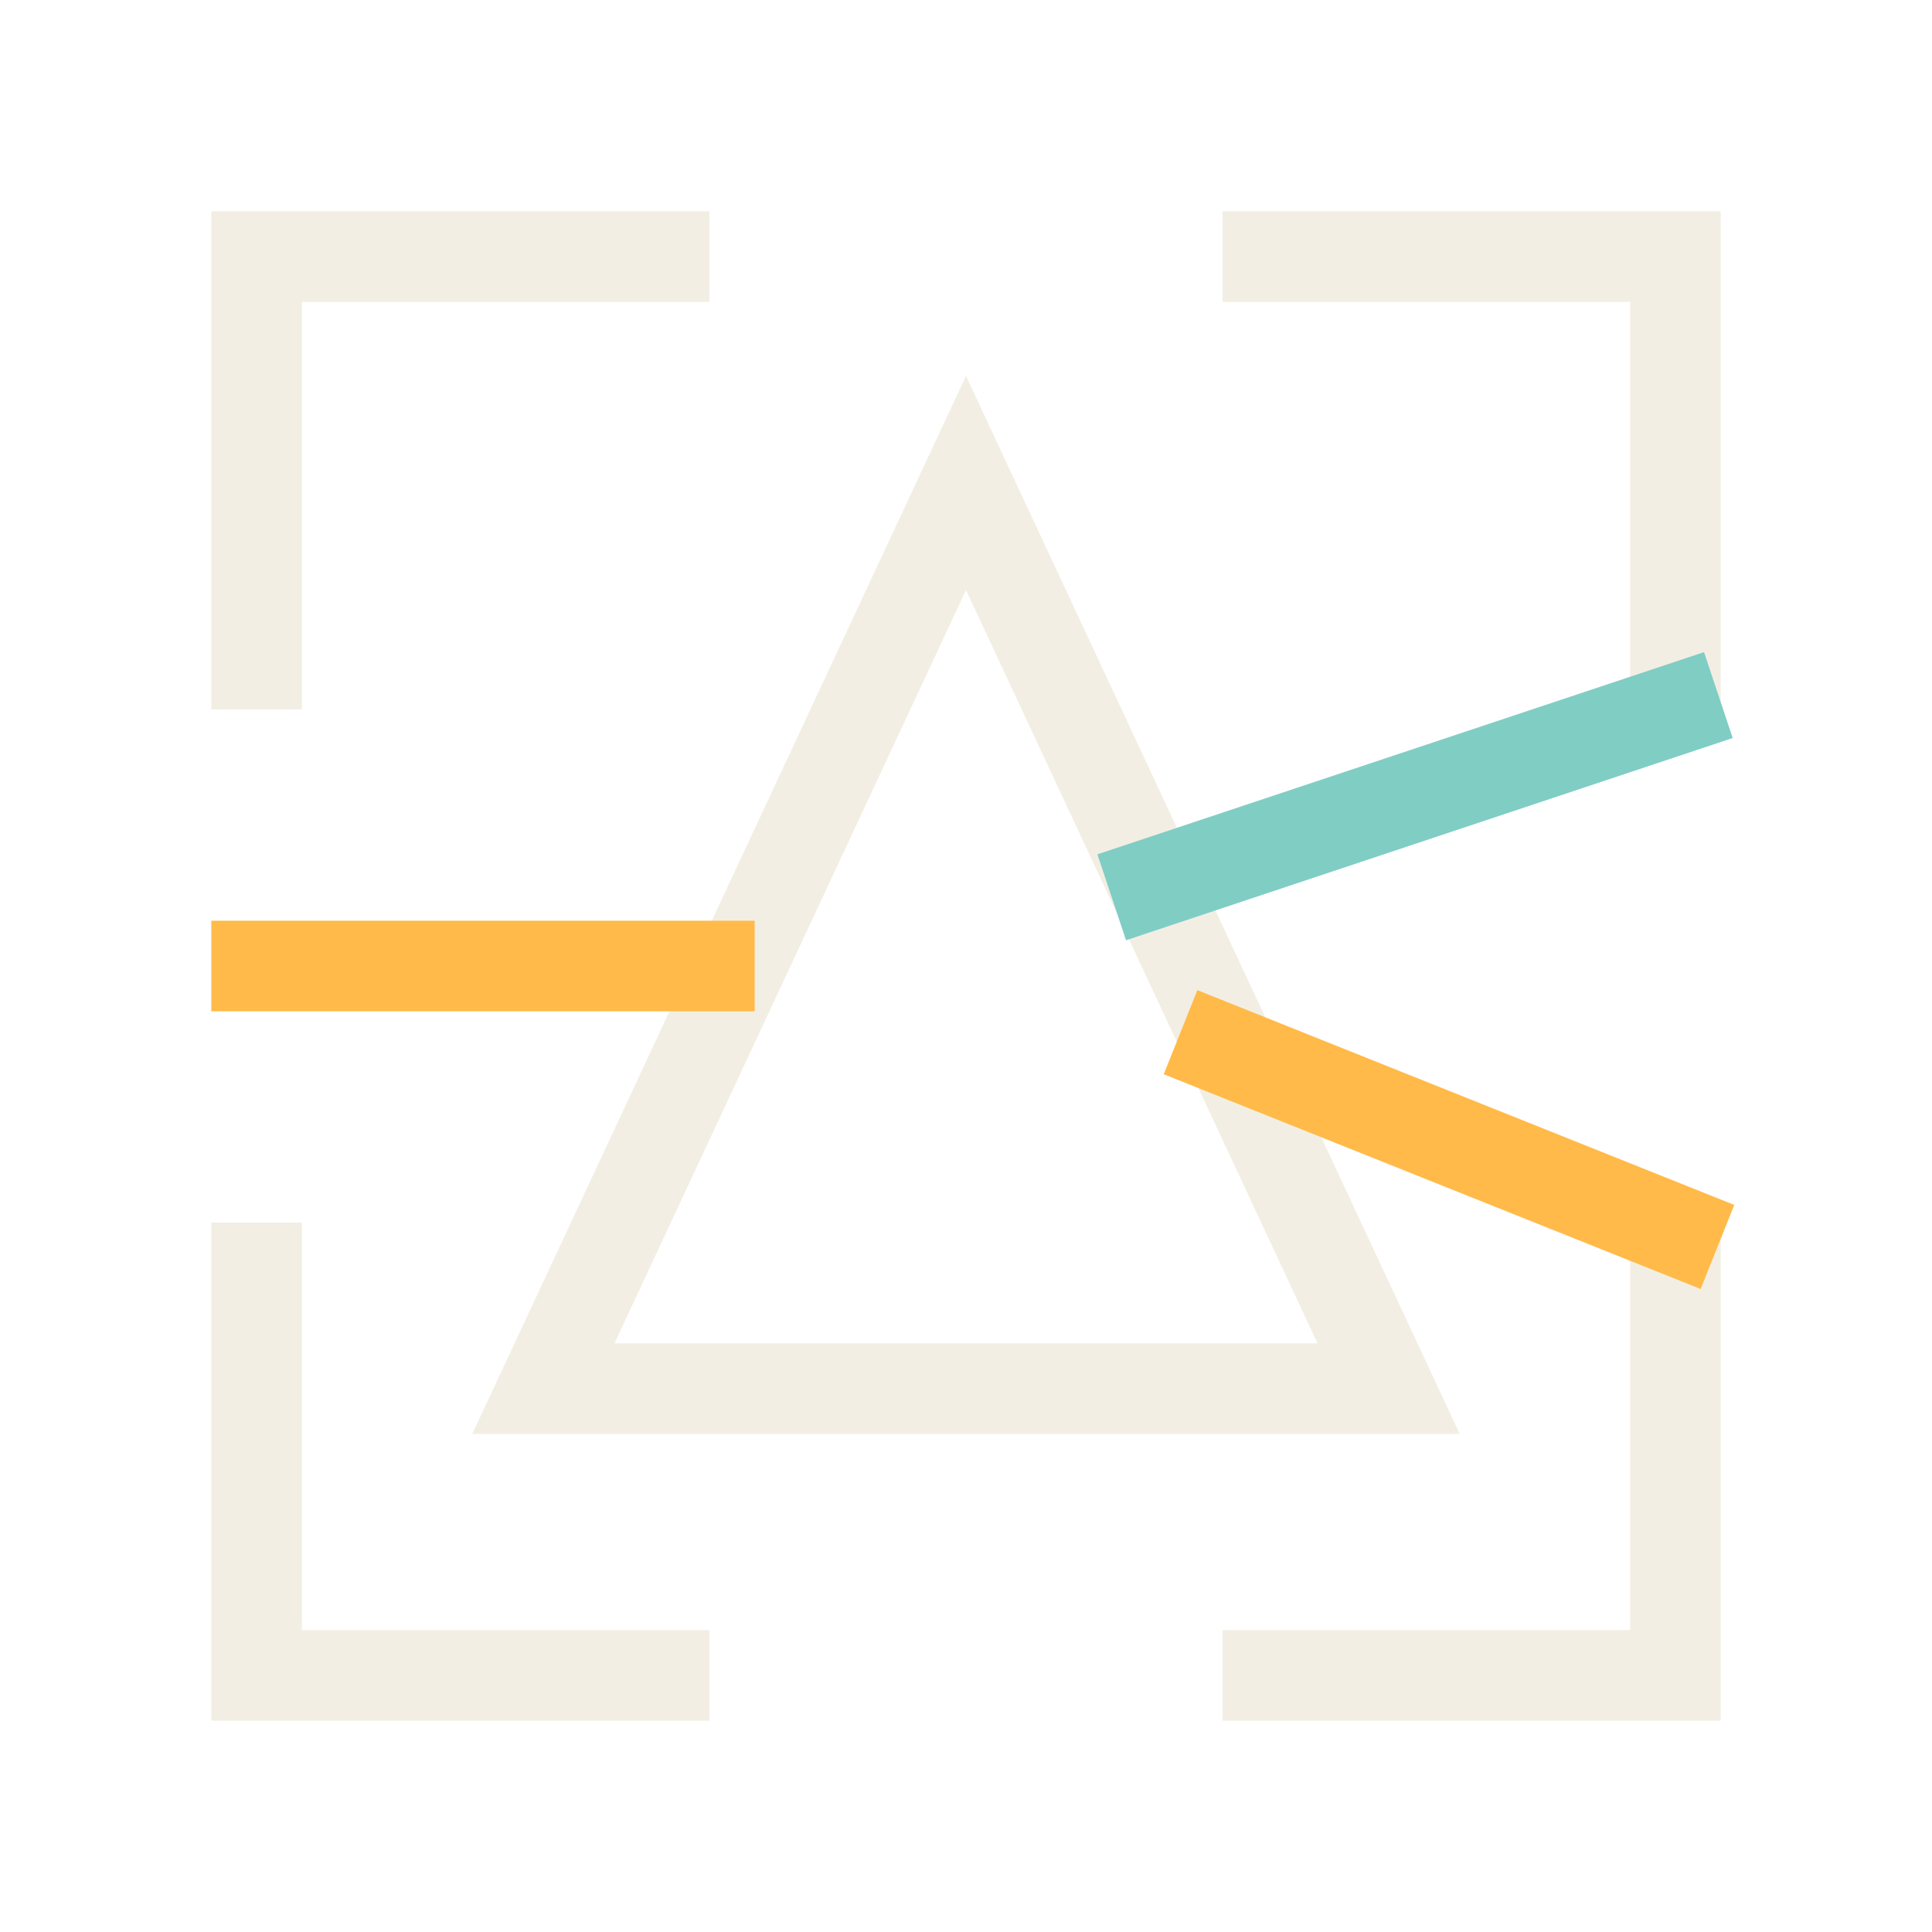
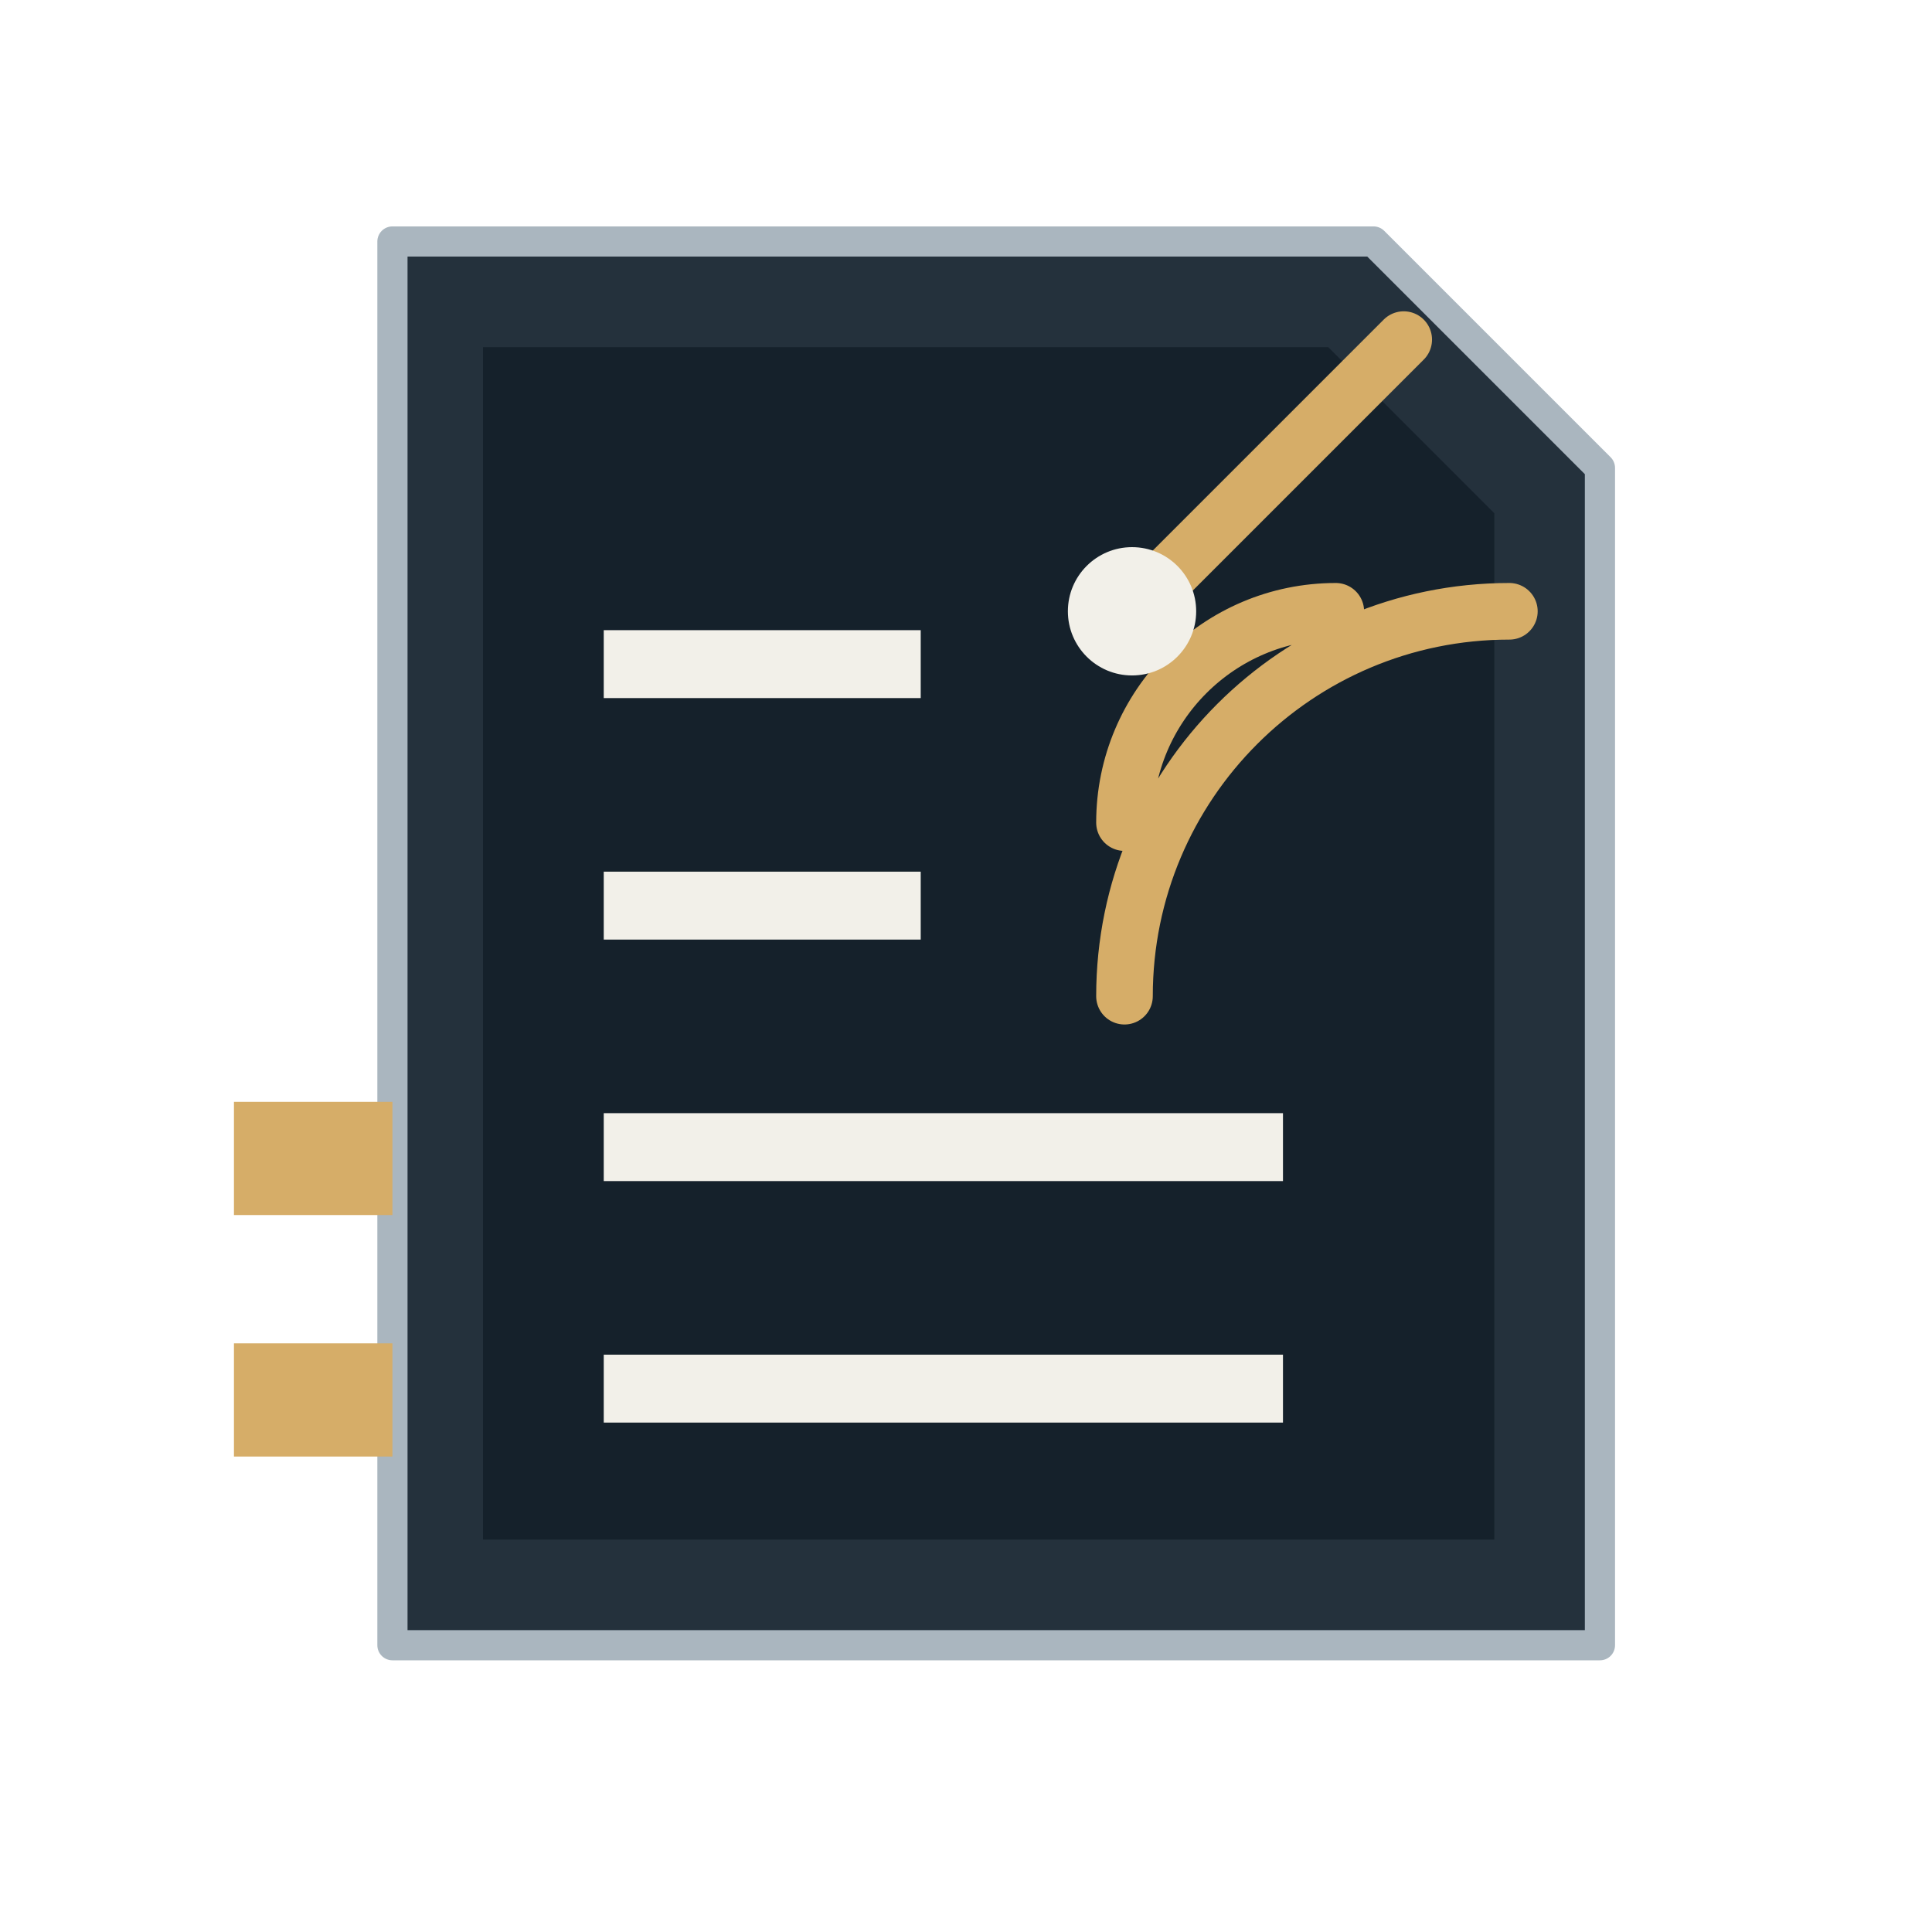
- <svg xmlns="http://www.w3.org/2000/svg" width="256" height="256" viewBox="0 0 256 256" role="img" aria-labelledby="title desc">
-   <g fill="none" stroke-linecap="square" stroke-linejoin="miter">
-     <path d="M34 88V34H88M168 34H222V88M222 168V222H168M88 222H34V168" stroke="#f3eee3" stroke-width="12" />
-     <path d="M128 64L72 184H184Z" stroke="#f3eee3" stroke-width="12" />
-     <path d="M34 128H94" stroke="#ffba49" stroke-width="12" />
-     <path d="M153 117L222 94" stroke="#80cdc4" stroke-width="12" />
-     <path d="M162 139L222 163" stroke="#ffba49" stroke-width="12" />
-   </g>
+ <svg xmlns="http://www.w3.org/2000/svg" viewBox="0 0 512 512" role="img" aria-labelledby="title">
+   <path fill="#24313c" stroke="#aab6bf" stroke-width="8" stroke-linejoin="round" d="M104 64H364L424 124V436H104Z" />
+   <path fill="#15212b" d="M128 92H352L396 136V408H128Z" />
+   <path fill="none" stroke="#f2f0e9" stroke-width="18" d="M160 176H244M160 240H244M160 304H340M160 368H340" />
+   <path fill="none" stroke="#d6ad68" stroke-width="15" stroke-linecap="round" d="M298 264A102 102 0 0 1 400 162M298 218A56 56 0 0 1 354 162M300 162L372 90" />
+   <circle cx="300" cy="162" r="17" fill="#f2f0e9" />
+   <path fill="#d6ad68" d="M62 292H104V322H62ZM62 356H104V386H62Z" />
</svg>
